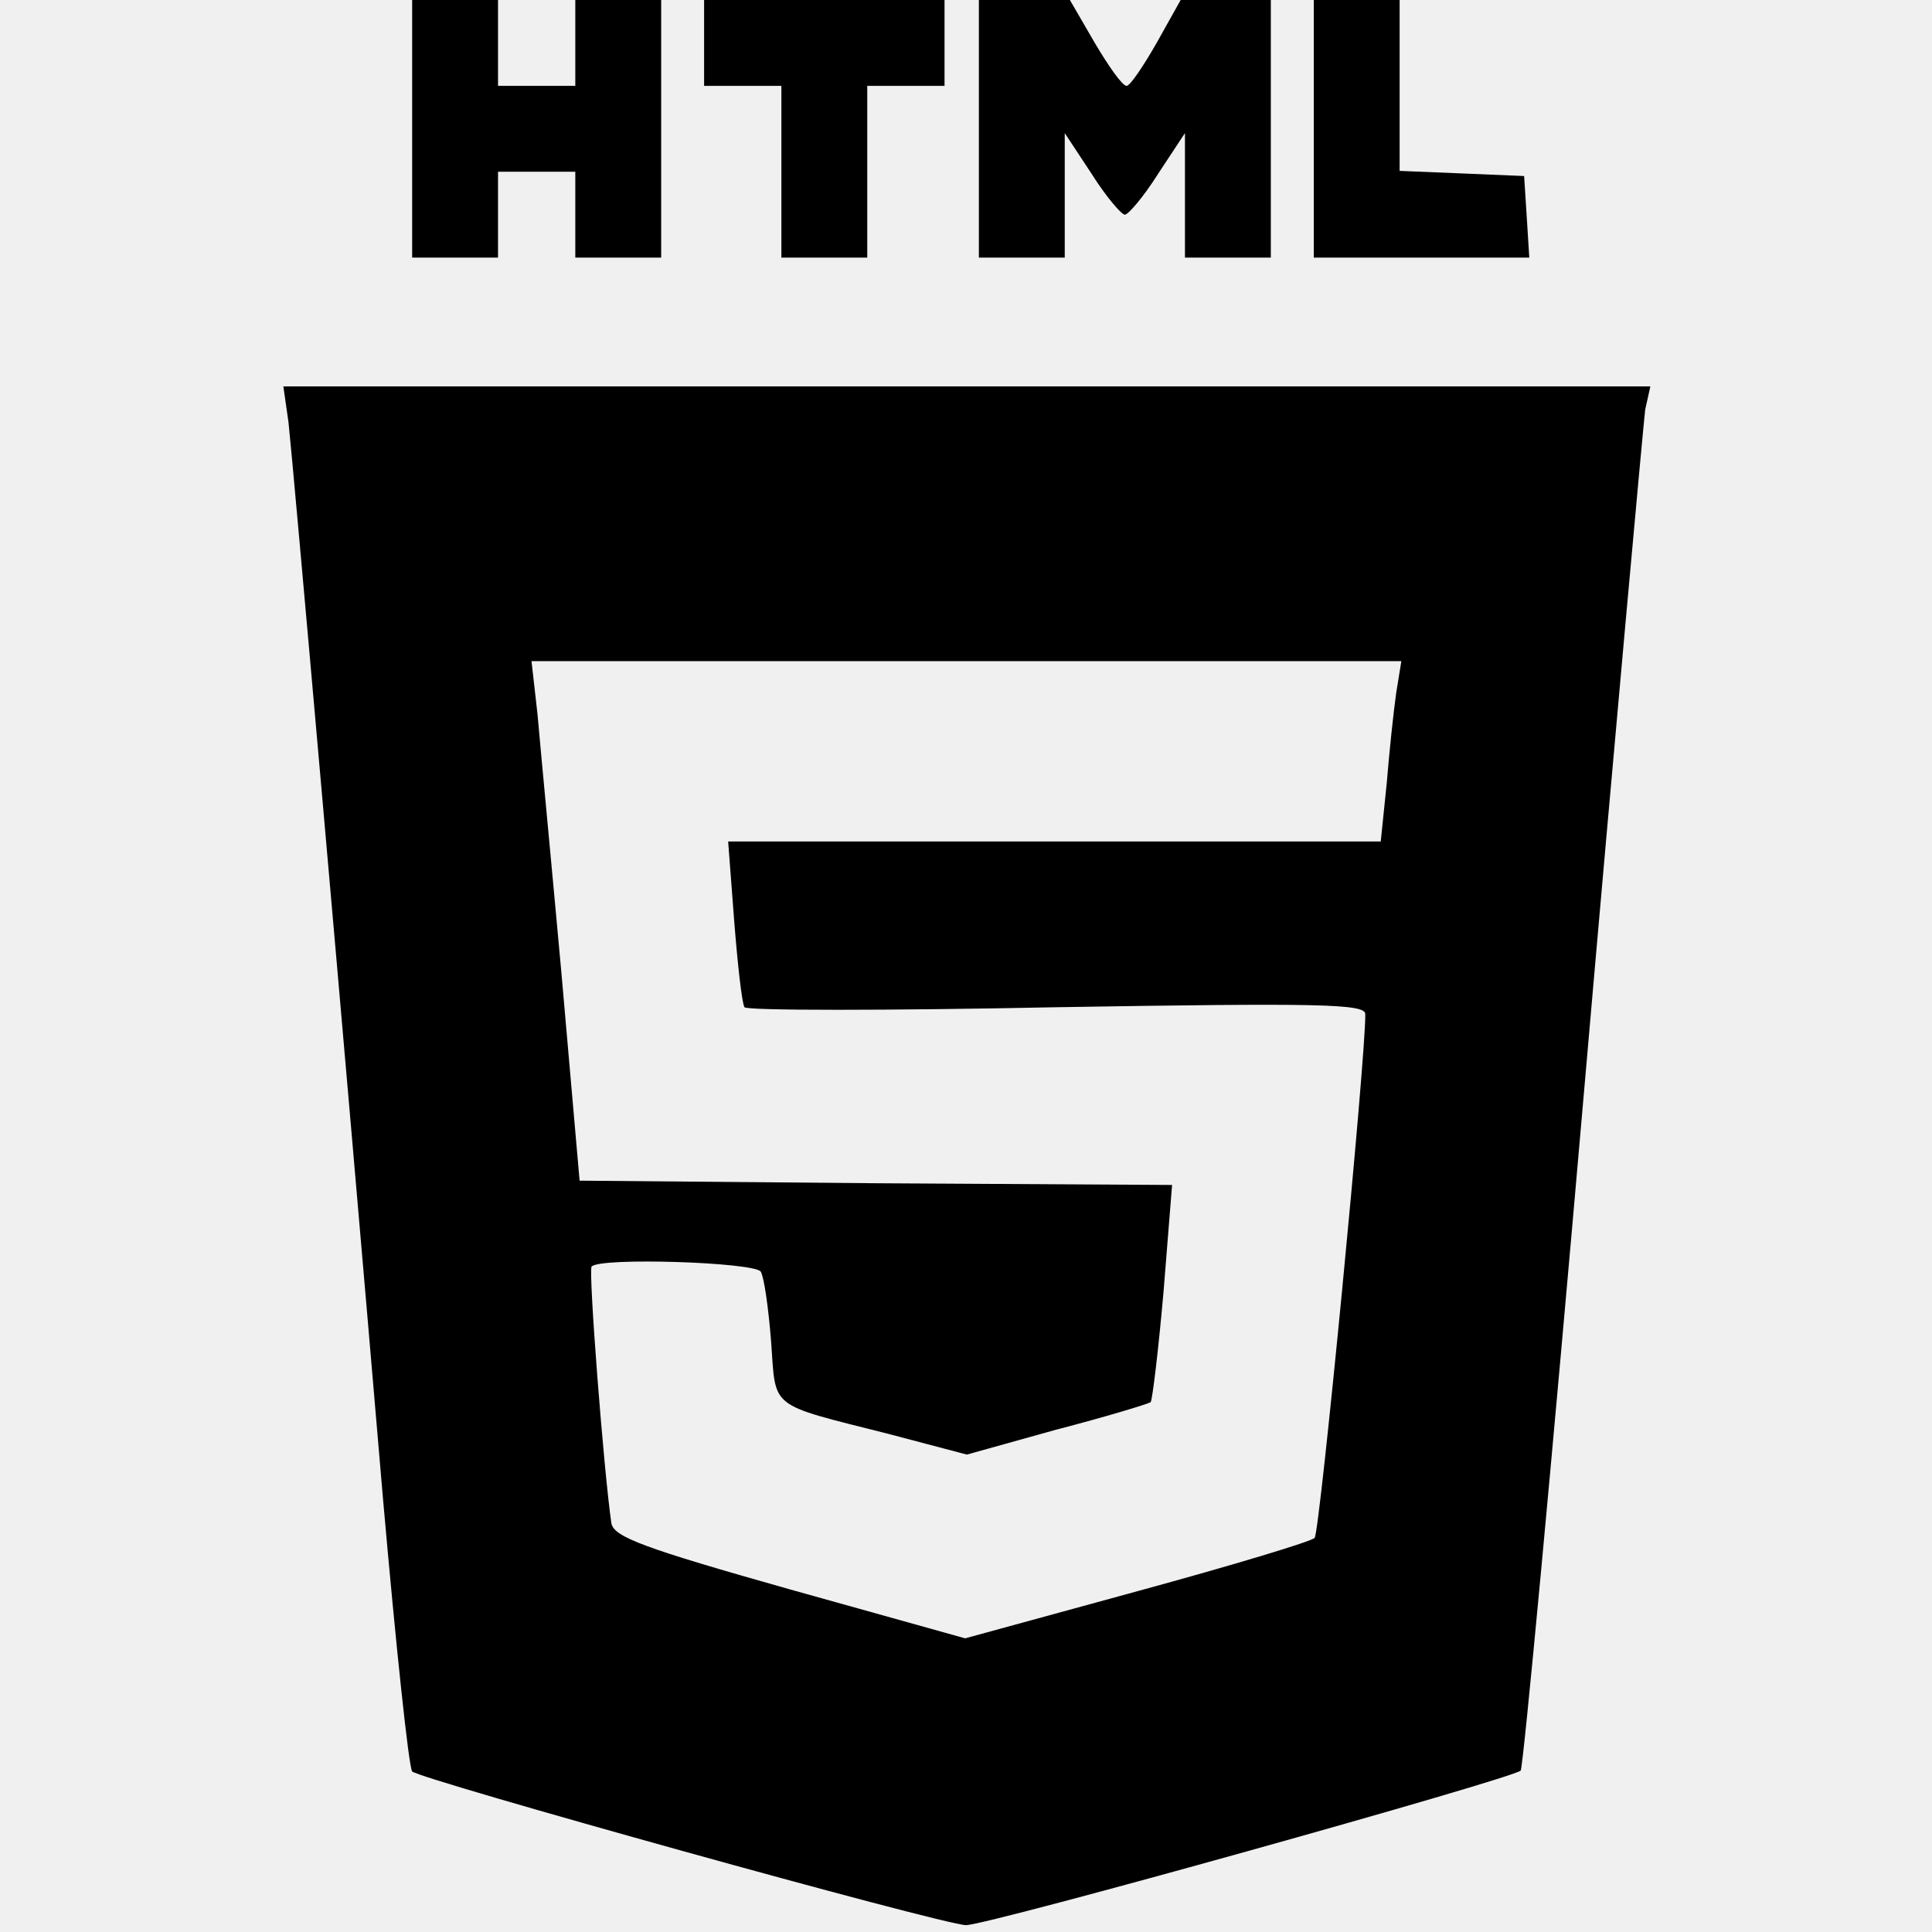
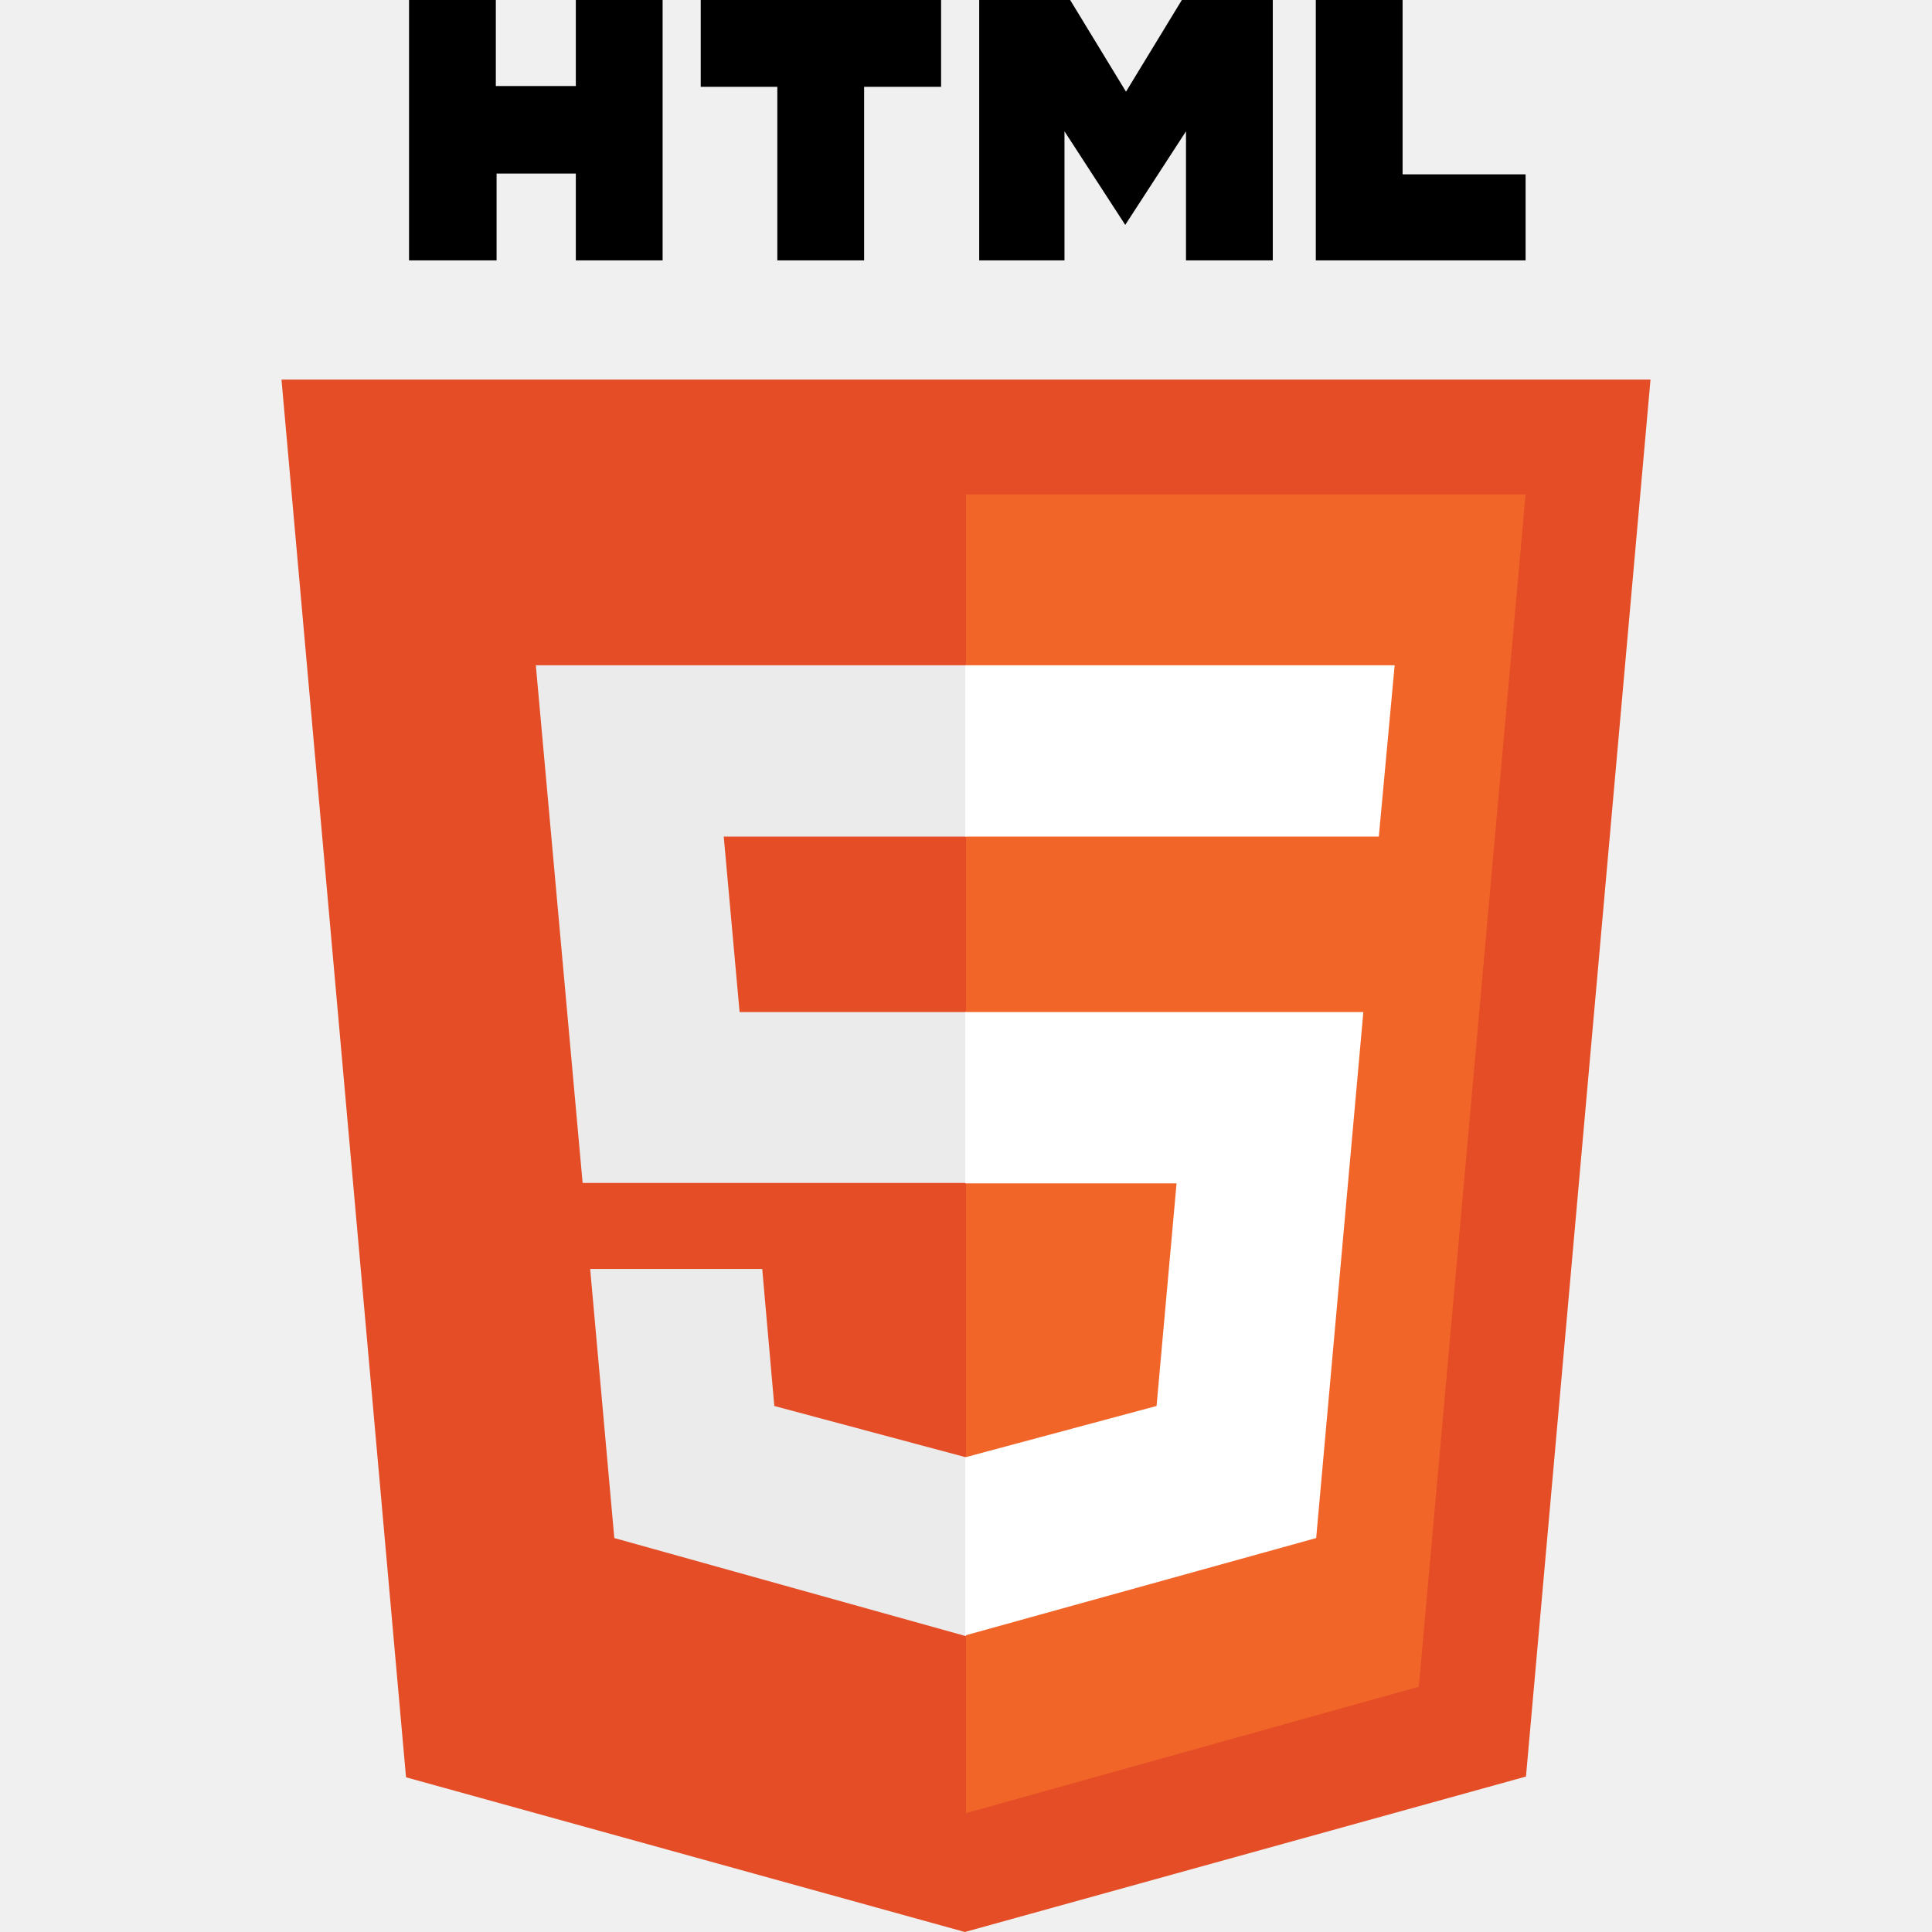
- <svg xmlns="http://www.w3.org/2000/svg" version="1.0" width="225pt" height="225pt" viewBox="0 0 225 225" preserveAspectRatio="xMidYMid meet">
-   <g transform="translate(0,225) scale(0.1,-0.1)" fill="#000000" stroke="none">
-     <path d="M480 2100 l0 -150 50 0 50 0 0 50 0 50 45 0 45 0 0 -50 0 -50 50 0 50 0 0 150 0 150 -50 0 -50 0 0 -50 0 -50 -45 0 -45 0 0 50 0 50 -50 0 -50 0 0 -150z" />
-     <path d="M820 2200 l0 -50 45 0 45 0 0 -100 0 -100 50 0 50 0 0 100 0 100 45 0 45 0 0 50 0 50 -140 0 -140 0 0 -50z" />
-     <path d="M1140 2100 l0 -150 50 0 50 0 0 73 0 72 31 -47 c17 -27 35 -48 39 -48 4 0 22 21 39 48 l31 47 0 -72 0 -73 50 0 50 0 0 150 0 150 -52 0 -53 0 -28 -50 c-16 -28 -31 -50 -35 -50 -5 0 -21 23 -37 50 l-29 50 -53 0 -53 0 0 -150z" />
-     <path d="M1530 2100 l0 -150 126 0 125 0 -3 48 -3 47 -72 3 -73 3 0 99 0 100 -50 0 -50 0 0 -150z" />
-     <path d="M336 1758 c5 -45 64 -712 110 -1253 15 -171 30 -313 34 -318 8 -9 619 -179 645 -179 26 0 638 171 646 180 3 4 36 356 73 782 37 426 70 787 72 803 l6 27 -796 0 -796 0 6 -42z m1290 -315 c-3 -21 -8 -68 -11 -105 l-7 -68 -380 0 -380 0 7 -92 c4 -51 9 -96 12 -101 2 -4 166 -4 364 0 306 5 359 4 359 -8 1 -46 -53 -605 -59 -610 -3 -4 -96 -32 -206 -62 l-201 -55 -204 57 c-170 48 -205 61 -208 77 -9 62 -27 295 -23 299 10 11 190 5 197 -6 4 -7 9 -43 12 -81 6 -80 -5 -72 137 -108 l91 -24 104 29 c58 15 107 30 110 32 2 2 9 60 15 128 l10 125 -345 2 -345 3 -21 240 c-12 132 -25 268 -28 303 l-7 62 507 0 506 0 -6 -37z" />
-   </g>
+ <svg xmlns="http://www.w3.org/2000/svg" viewBox="0 0 512 512">
+   <path d="M108.4 0h23v22.8h21.2V0h23v69h-23V46h-21v23h-23.2M206 23h-20.3V0h63.7v23H229v46h-23M259.5 0h24.1l14.8 24.3L313.2 0h24.1v69h-23V34.8l-16.1 24.8l-16.1-24.8v34.2h-22.6M348.7 0h23v46.2h32.6V69h-55.6" />
+   <path fill="#e44d26" d="M107.6 471l-33-370.4h362.8l-33 370.2L255.7 512" />
+   <path fill="#f16529" d="M256 480.5V131H404.3L376 447" />
+   <path fill="#ebebeb" d="M142 176.3h114v45.4h-64.2l4.2 46.5h60v45.3H154.4M156.4 336.3H202l3.2 36.3 50.8 13.6v47.4l-93.2-26" />
+   <path fill="#fff" d="M369.6 176.3H255.8v45.4h109.6M361.3 268.2H255.8v45.4h56l-5.3 59-50.7 13.6v47.2l93-25.8" />
</svg>
